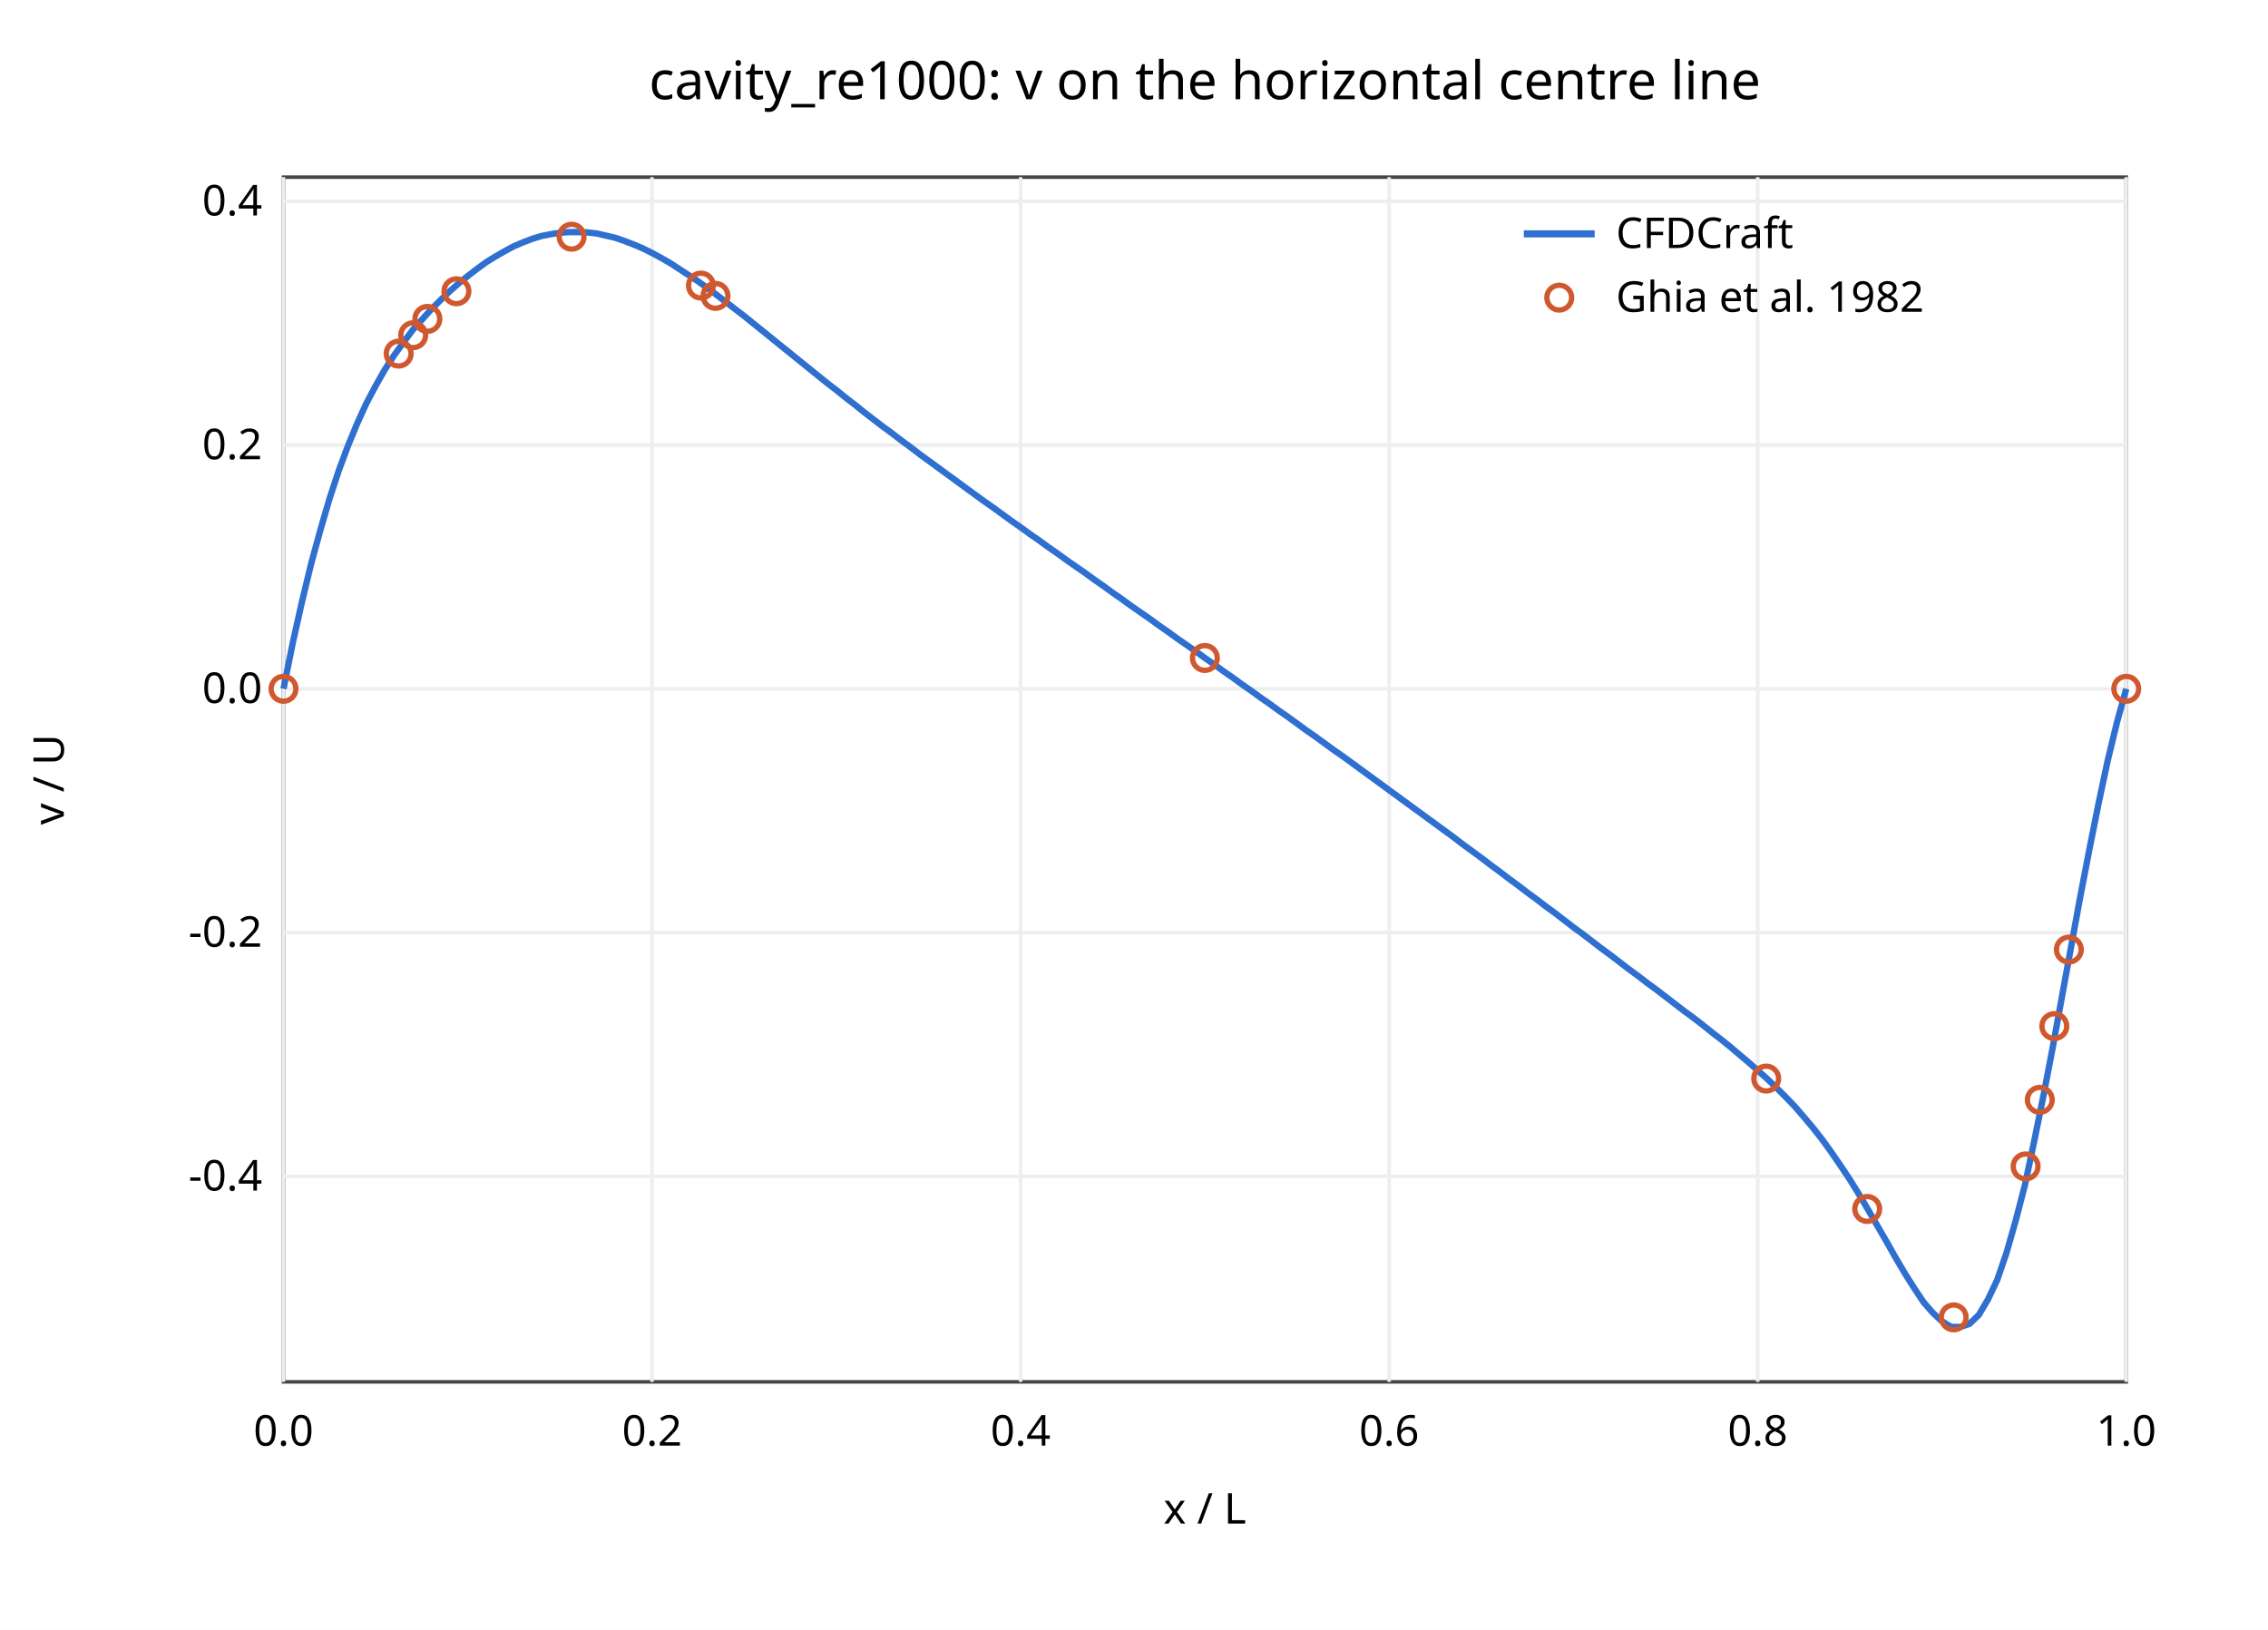
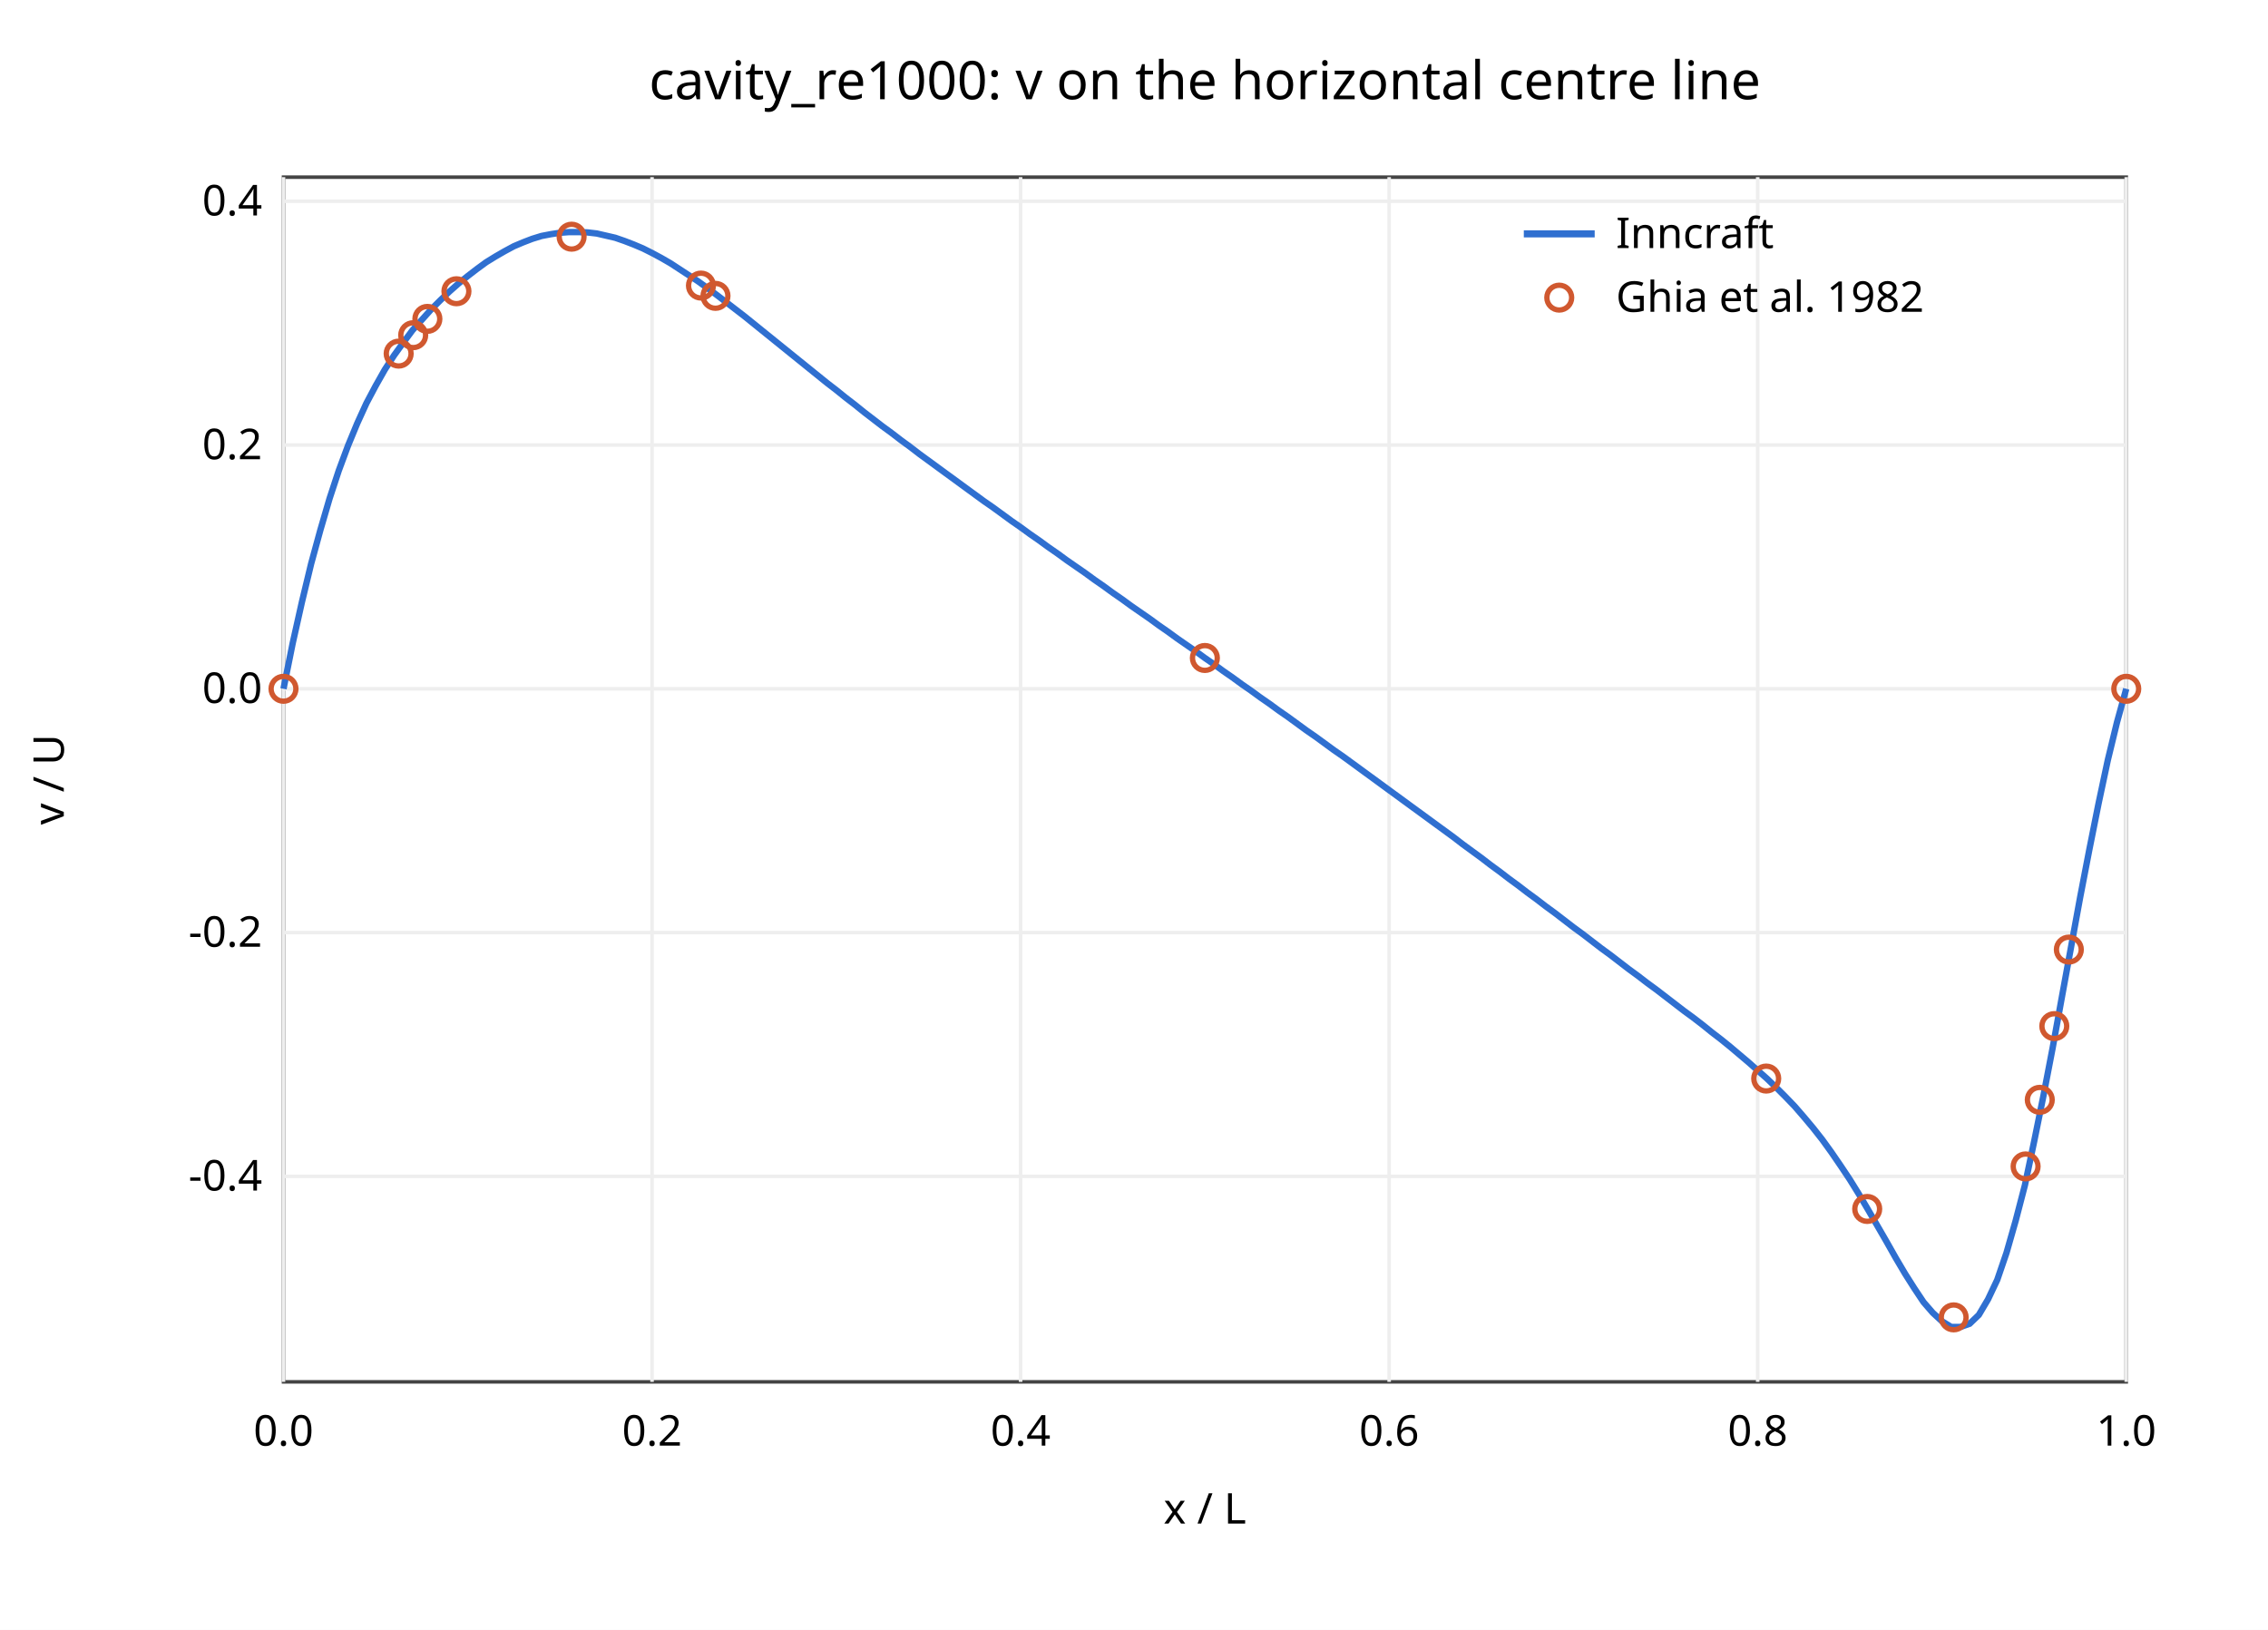
<svg xmlns="http://www.w3.org/2000/svg" width="640" height="460" viewBox="0 0 640 460" font-family="sans-serif" font-size="12">
  <rect width="640" height="460" fill="#fff" />
  <text x="340" y="28" text-anchor="middle" font-size="15">cavity_re1000: v on the horizontal centre line</text>
  <rect x="80" y="50" width="520" height="340" fill="none" stroke="#444" />
  <text x="340" y="430" text-anchor="middle">x / L</text>
  <text x="18" y="220" text-anchor="middle" transform="rotate(-90 18 220)">v / U</text>
  <line x1="80.0" x2="80.0" y1="50" y2="390" stroke="#eee" />
  <text x="80.0" y="408" text-anchor="middle">0.0</text>
  <line x1="184.0" x2="184.0" y1="50" y2="390" stroke="#eee" />
  <text x="184.0" y="408" text-anchor="middle">0.2</text>
  <line x1="288.0" x2="288.0" y1="50" y2="390" stroke="#eee" />
  <text x="288.0" y="408" text-anchor="middle">0.4</text>
  <line x1="392.0" x2="392.0" y1="50" y2="390" stroke="#eee" />
  <text x="392.0" y="408" text-anchor="middle">0.6</text>
  <line x1="496.0" x2="496.0" y1="50" y2="390" stroke="#eee" />
  <text x="496.0" y="408" text-anchor="middle">0.8</text>
  <line x1="600.0" x2="600.0" y1="50" y2="390" stroke="#eee" />
  <text x="600.0" y="408" text-anchor="middle">1.0</text>
  <line x1="80" x2="600" y1="332.0" y2="332.0" stroke="#eee" />
  <text x="74" y="336.0" text-anchor="end">-0.4</text>
  <line x1="80" x2="600" y1="263.2" y2="263.2" stroke="#eee" />
  <text x="74" y="267.2" text-anchor="end">-0.2</text>
  <line x1="80" x2="600" y1="194.4" y2="194.4" stroke="#eee" />
  <text x="74" y="198.4" text-anchor="end">0.0</text>
  <line x1="80" x2="600" y1="125.6" y2="125.6" stroke="#eee" />
  <text x="74" y="129.6" text-anchor="end">0.2</text>
  <line x1="80" x2="600" y1="56.8" y2="56.8" stroke="#eee" />
  <text x="74" y="60.8" text-anchor="end">0.4</text>
  <polyline points="80.0,194.4 82.6,181.5 85.2,169.9 87.8,159.1 90.4,149.6 93.0,140.7 95.6,132.8 98.2,125.8 100.8,119.5 103.4,113.8 106.0,108.9 108.6,104.3 111.2,100.3 113.8,96.7 116.4,93.2 119.0,90.3 121.6,87.4 124.2,84.8 126.8,82.3 129.4,80.0 132.0,77.9 134.6,75.9 137.2,74.0 139.8,72.4 142.4,70.9 145.0,69.5 147.6,68.4 150.2,67.4 152.8,66.6 155.4,66.1 158.0,65.7 160.6,65.5 163.2,65.5 165.8,65.6 168.4,65.9 171.0,66.5 173.6,67.1 176.2,68.0 178.8,69.0 181.4,70.1 184.0,71.4 186.6,72.8 189.2,74.3 191.8,76.0 194.4,77.7 197.0,79.4 199.6,81.3 202.2,83.2 204.8,85.2 207.4,87.2 210.0,89.2 212.6,91.3 215.2,93.4 217.8,95.5 220.4,97.6 223.0,99.7 225.6,101.8 228.2,103.9 230.8,106.0 233.4,108.1 236.0,110.1 238.6,112.2 241.2,114.2 243.8,116.3 246.4,118.3 249.0,120.3 251.6,122.2 254.2,124.2 256.8,126.1 259.4,128.1 262.0,130.0 264.6,131.9 267.2,133.8 269.8,135.7 272.4,137.6 275.0,139.5 277.6,141.4 280.2,143.2 282.8,145.1 285.4,147.0 288.0,148.8 290.6,150.7 293.2,152.5 295.8,154.4 298.4,156.2 301.0,158.1 303.6,159.9 306.2,161.7 308.8,163.6 311.4,165.4 314.0,167.3 316.6,169.1 319.2,171.0 321.8,172.8 324.4,174.6 327.0,176.5 329.6,178.3 332.2,180.2 334.8,182.0 337.4,183.8 340.0,185.7 342.6,187.5 345.2,189.4 347.8,191.2 350.4,193.1 353.0,194.9 355.6,196.8 358.2,198.6 360.8,200.5 363.4,202.3 366.0,204.2 368.6,206.1 371.2,207.9 373.8,209.8 376.4,211.7 379.0,213.5 381.6,215.4 384.2,217.3 386.8,219.2 389.4,221.1 392.0,223.0 394.6,224.9 397.2,226.8 399.8,228.7 402.4,230.6 405.0,232.5 407.6,234.4 410.2,236.3 412.8,238.3 415.4,240.2 418.0,242.1 420.6,244.1 423.2,246.0 425.8,248.0 428.4,249.9 431.0,251.9 433.6,253.8 436.2,255.8 438.8,257.7 441.4,259.7 444.0,261.7 446.6,263.6 449.2,265.6 451.8,267.6 454.4,269.5 457.0,271.5 459.6,273.5 462.2,275.4 464.8,277.4 467.4,279.3 470.0,281.3 472.6,283.3 475.2,285.3 477.8,287.2 480.4,289.2 483.0,291.3 485.6,293.3 488.2,295.4 490.8,297.6 493.4,299.8 496.0,302.1 498.6,304.4 501.2,306.9 503.8,309.5 506.4,312.2 509.0,315.2 511.6,318.3 514.2,321.6 516.8,325.2 519.4,329.0 522.0,332.9 524.6,337.1 527.2,341.5 529.8,346.0 532.4,350.5 535.0,355.1 537.6,359.5 540.2,363.6 542.8,367.5 545.4,370.5 548.0,372.9 550.6,374.5 553.2,374.5 555.8,373.6 558.4,371.1 561.0,366.7 563.6,361.2 566.2,353.6 568.8,344.5 571.4,334.5 574.0,322.2 576.6,309.4 579.2,295.9 581.8,281.6 584.4,267.4 587.0,253.2 589.6,239.7 592.2,226.7 594.8,214.5 597.4,203.8 600.0,194.4" fill="none" stroke="#2f6fd0" stroke-width="1.8" />
  <line x1="430" x2="450" y1="66" y2="66" stroke="#2f6fd0" stroke-width="2" />
-   <text x="456" y="70">CFDCraft</text>
+   <text x="456" y="70">Inncraft</text>
  <circle cx="600.0" cy="194.4" r="3.5" fill="none" stroke="#d0582f" stroke-width="1.5" />
  <circle cx="583.8" cy="268.0" r="3.5" fill="none" stroke="#d0582f" stroke-width="1.5" />
  <circle cx="579.7" cy="289.6" r="3.5" fill="none" stroke="#d0582f" stroke-width="1.5" />
  <circle cx="575.6" cy="310.4" r="3.5" fill="none" stroke="#d0582f" stroke-width="1.5" />
  <circle cx="571.6" cy="329.2" r="3.5" fill="none" stroke="#d0582f" stroke-width="1.5" />
  <circle cx="551.3" cy="371.8" r="3.5" fill="none" stroke="#d0582f" stroke-width="1.5" />
  <circle cx="526.9" cy="341.2" r="3.5" fill="none" stroke="#d0582f" stroke-width="1.5" />
  <circle cx="498.4" cy="304.4" r="3.5" fill="none" stroke="#d0582f" stroke-width="1.5" />
  <circle cx="340.0" cy="185.7" r="3.5" fill="none" stroke="#d0582f" stroke-width="1.5" />
  <circle cx="201.9" cy="83.5" r="3.5" fill="none" stroke="#d0582f" stroke-width="1.5" />
  <circle cx="197.8" cy="80.6" r="3.5" fill="none" stroke="#d0582f" stroke-width="1.5" />
  <circle cx="161.3" cy="66.8" r="3.5" fill="none" stroke="#d0582f" stroke-width="1.5" />
  <circle cx="128.8" cy="82.2" r="3.5" fill="none" stroke="#d0582f" stroke-width="1.5" />
  <circle cx="120.6" cy="90.0" r="3.5" fill="none" stroke="#d0582f" stroke-width="1.5" />
  <circle cx="116.6" cy="94.6" r="3.5" fill="none" stroke="#d0582f" stroke-width="1.5" />
  <circle cx="112.5" cy="99.8" r="3.5" fill="none" stroke="#d0582f" stroke-width="1.5" />
  <circle cx="80.0" cy="194.4" r="3.5" fill="none" stroke="#d0582f" stroke-width="1.5" />
  <circle cx="440" cy="84" r="3.5" fill="none" stroke="#d0582f" stroke-width="1.5" />
  <text x="456" y="88">Ghia et al. 1982</text>
</svg>
